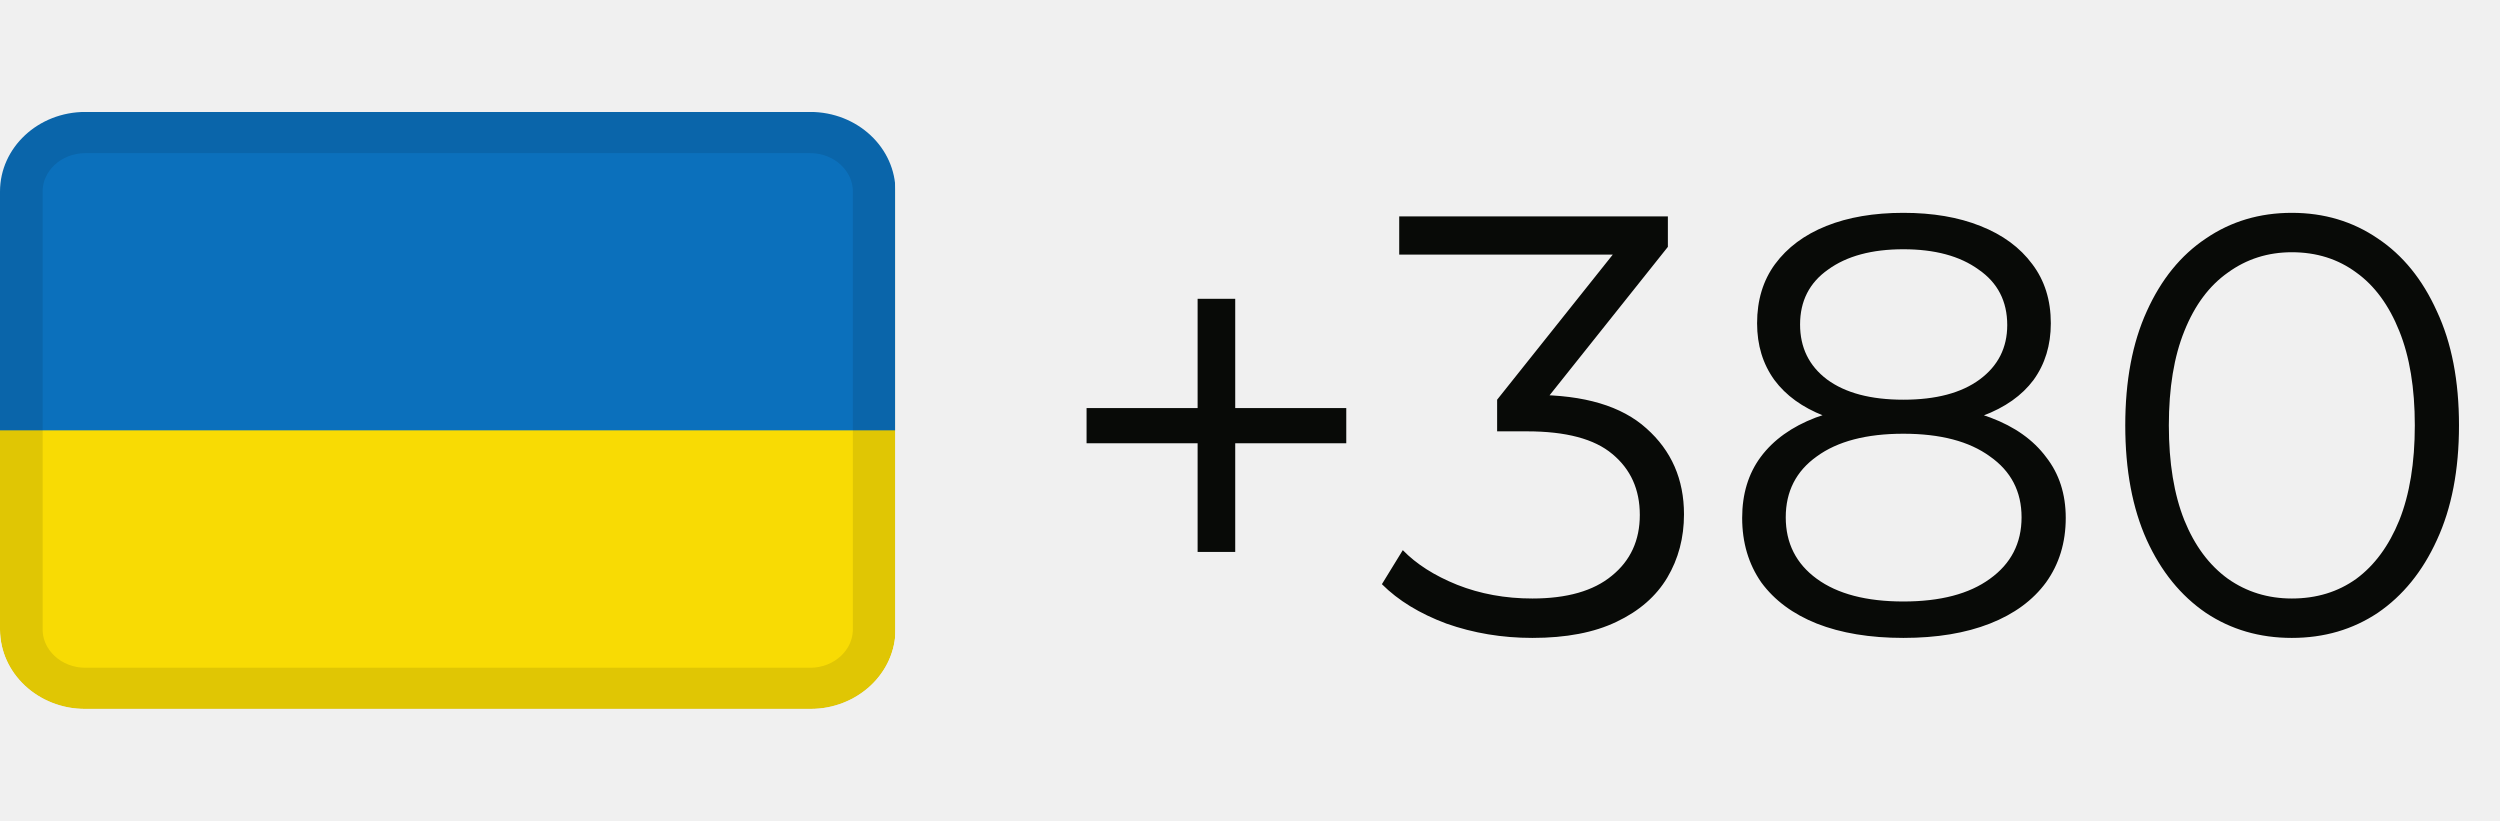
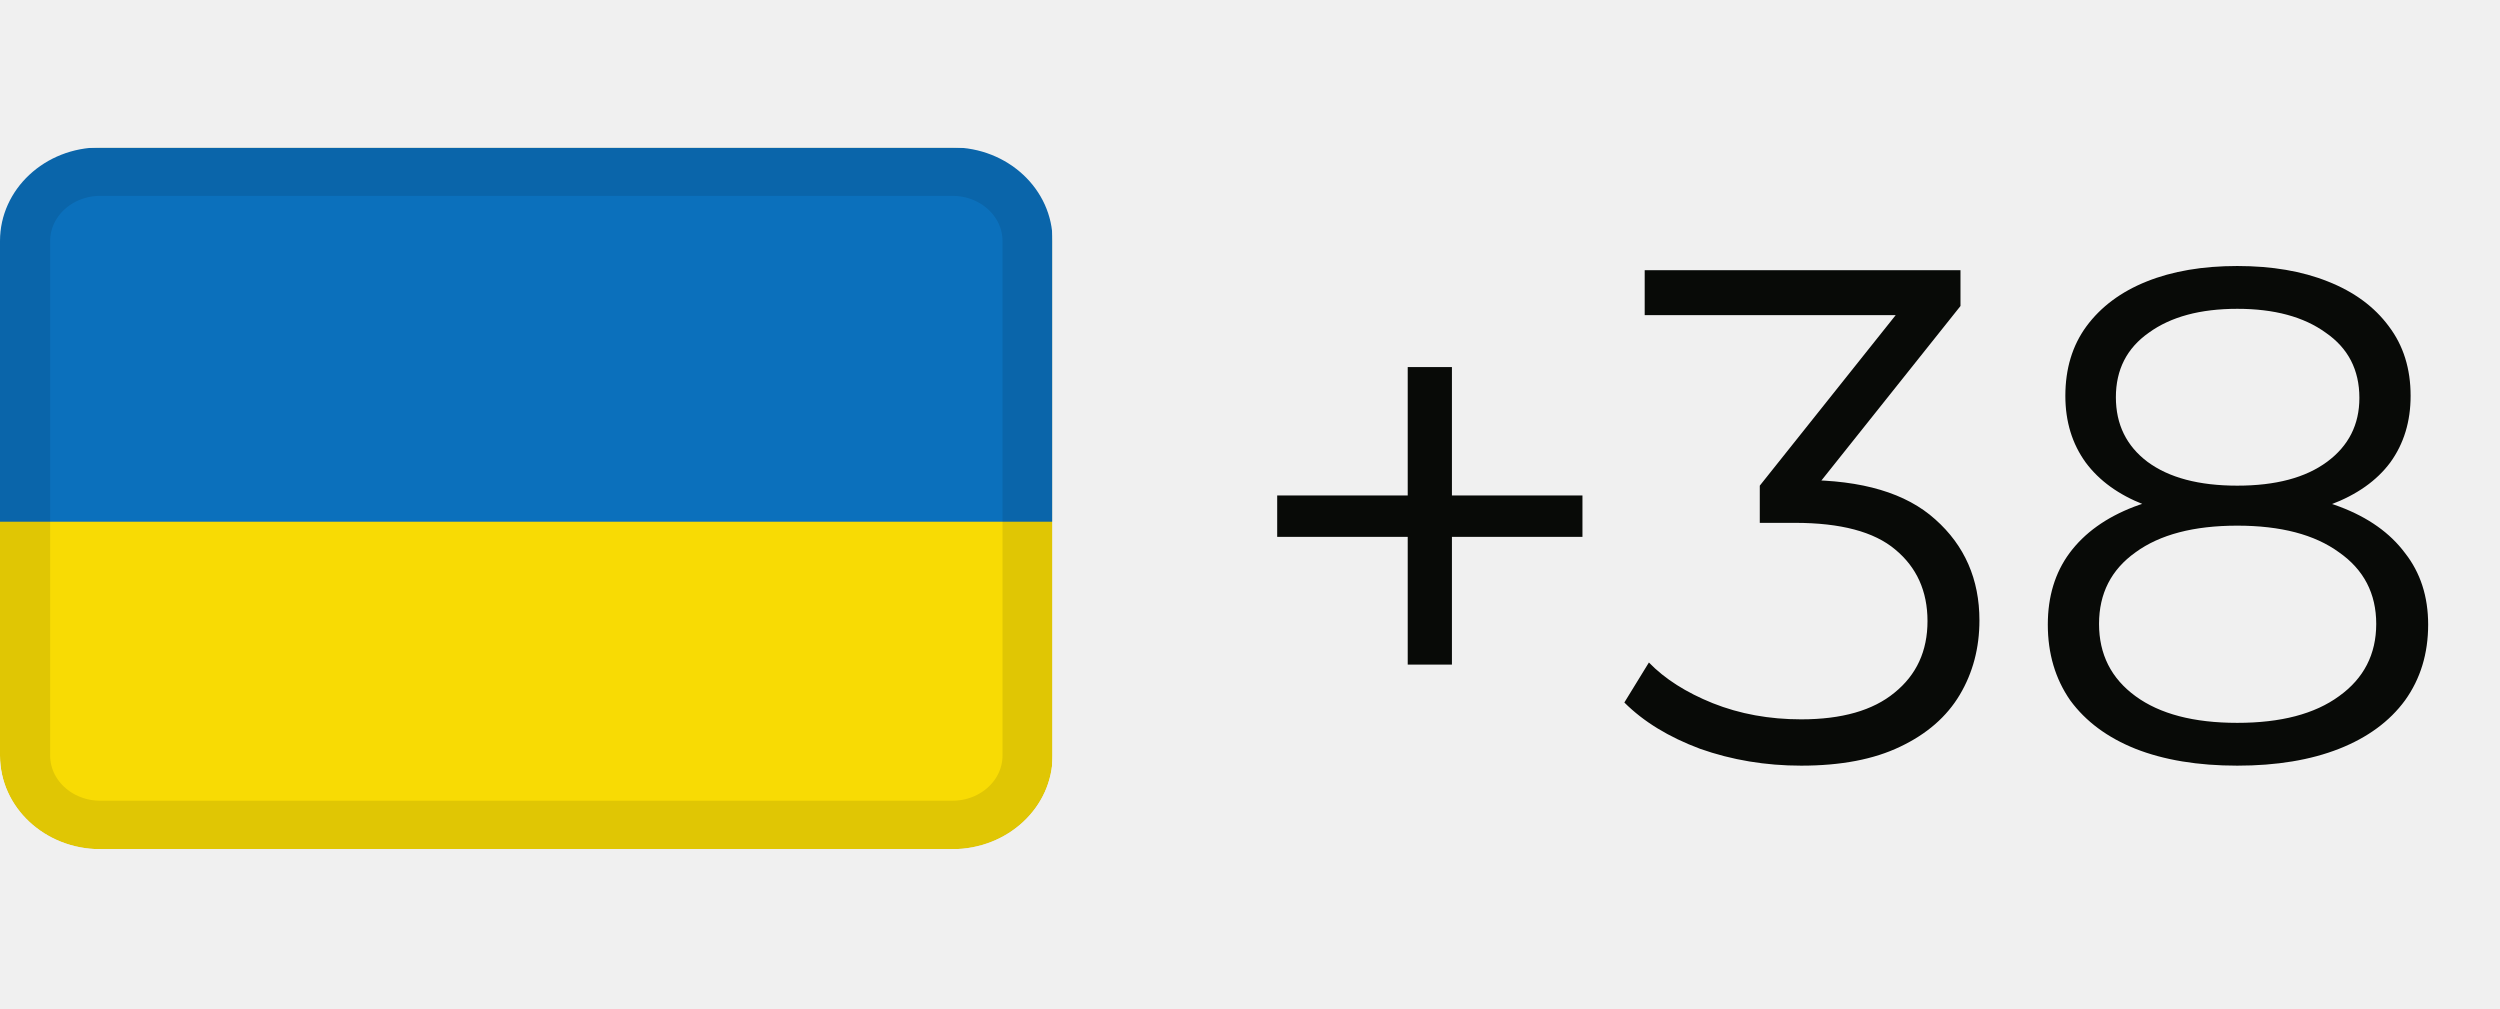
- <svg xmlns="http://www.w3.org/2000/svg" width="67" height="22" viewBox="0 0 67 22" fill="none">
-   <g clip-path="url(#clip0_482_18983)">
-     <mask id="mask0_482_18983" style="mask-type:alpha" maskUnits="userSpaceOnUse" x="0" y="3" width="24" height="16">
-       <path d="M21.714 3H2.286C1.023 3 0 3.955 0 5.133V16.867C0 18.045 1.023 19 2.286 19H21.714C22.977 19 24 18.045 24 16.867V5.133C24 3.955 22.977 3 21.714 3Z" fill="white" />
+ <svg xmlns="http://www.w3.org/2000/svg" width="57" height="23" viewBox="0 0 57 23" fill="none">
+   <g clip-path="url(#clip0_1258_16988)">
+     <mask id="mask0_1258_16988" style="mask-type:alpha" maskUnits="userSpaceOnUse" x="0" y="3" width="24" height="17">
+       <path d="M21.714 3.361H2.286C1.023 3.361 0 4.316 0 5.494V17.228C0 18.406 1.023 19.361 2.286 19.361H21.714C22.977 19.361 24 18.406 24 17.228V5.494C24 4.316 22.977 3.361 21.714 3.361Z" fill="white" />
    </mask>
-     <g mask="url(#mask0_482_18983)">
-       <path d="M21.714 3H2.286C1.023 3 0 3.955 0 5.133V16.867C0 18.045 1.023 19 2.286 19H21.714C22.977 19 24 18.045 24 16.867V5.133C24 3.955 22.977 3 21.714 3Z" fill="#F8DB04" />
-       <path fill-rule="evenodd" clip-rule="evenodd" d="M0 3H24V11.533H0V3Z" fill="#0B70BC" />
-       <path d="M21.714 3.533H2.286C1.339 3.533 0.571 4.25 0.571 5.133V16.867C0.571 17.75 1.339 18.467 2.286 18.467H21.714C22.661 18.467 23.428 17.75 23.428 16.867V5.133C23.428 4.25 22.661 3.533 21.714 3.533Z" stroke="black" stroke-opacity="0.1" stroke-width="1.143" />
+     <g mask="url(#mask0_1258_16988)">
+       <path d="M21.714 3.361H2.286C1.023 3.361 0 4.316 0 5.494V17.228C0 18.406 1.023 19.361 2.286 19.361H21.714C22.977 19.361 24 18.406 24 17.228V5.494C24 4.316 22.977 3.361 21.714 3.361Z" fill="#F8DB04" />
+       <path fill-rule="evenodd" clip-rule="evenodd" d="M0 3.361H24V11.895H0V3.361Z" fill="#0B70BC" />
+       <path d="M21.715 3.894H2.287C1.34 3.894 0.572 4.611 0.572 5.494V17.228C0.572 18.111 1.34 18.828 2.287 18.828H21.715C22.662 18.828 23.429 18.111 23.429 17.228V5.494C23.429 4.611 22.662 3.894 21.715 3.894Z" stroke="black" stroke-opacity="0.1" stroke-width="1.143" />
    </g>
  </g>
-   <path d="M32.096 14.792V8.008H33.104V14.792H32.096ZM29.12 11.88V10.936H36.08V11.88H29.12ZM41.067 17.096C40.256 17.096 39.488 16.968 38.763 16.712C38.048 16.445 37.472 16.093 37.035 15.656L37.595 14.744C37.957 15.117 38.443 15.427 39.051 15.672C39.669 15.917 40.341 16.04 41.067 16.04C41.995 16.04 42.704 15.837 43.195 15.432C43.696 15.027 43.947 14.483 43.947 13.8C43.947 13.117 43.701 12.573 43.211 12.168C42.731 11.763 41.968 11.56 40.923 11.56H40.123V10.712L43.579 6.376L43.739 6.824H37.499V5.8H44.699V6.616L41.243 10.952L40.683 10.584H41.115C42.459 10.584 43.461 10.883 44.123 11.48C44.795 12.077 45.131 12.845 45.131 13.784C45.131 14.413 44.981 14.979 44.683 15.48C44.384 15.981 43.931 16.376 43.323 16.664C42.725 16.952 41.973 17.096 41.067 17.096ZM51.01 17.096C50.114 17.096 49.34 16.968 48.69 16.712C48.05 16.456 47.554 16.088 47.202 15.608C46.861 15.117 46.69 14.541 46.69 13.88C46.69 13.24 46.855 12.696 47.186 12.248C47.527 11.789 48.018 11.437 48.658 11.192C49.309 10.947 50.093 10.824 51.01 10.824C51.916 10.824 52.695 10.947 53.346 11.192C53.996 11.437 54.492 11.789 54.834 12.248C55.186 12.696 55.362 13.24 55.362 13.88C55.362 14.541 55.186 15.117 54.834 15.608C54.482 16.088 53.98 16.456 53.33 16.712C52.679 16.968 51.906 17.096 51.01 17.096ZM51.01 16.12C52.002 16.12 52.775 15.917 53.33 15.512C53.895 15.107 54.178 14.557 54.178 13.864C54.178 13.171 53.895 12.627 53.33 12.232C52.775 11.827 52.002 11.624 51.01 11.624C50.018 11.624 49.245 11.827 48.69 12.232C48.135 12.627 47.858 13.171 47.858 13.864C47.858 14.557 48.135 15.107 48.69 15.512C49.245 15.917 50.018 16.12 51.01 16.12ZM51.01 11.48C50.178 11.48 49.468 11.368 48.882 11.144C48.306 10.92 47.863 10.6 47.554 10.184C47.245 9.757 47.09 9.251 47.09 8.664C47.09 8.045 47.25 7.517 47.57 7.08C47.901 6.632 48.359 6.291 48.946 6.056C49.532 5.821 50.221 5.704 51.01 5.704C51.799 5.704 52.487 5.821 53.074 6.056C53.671 6.291 54.135 6.632 54.466 7.08C54.797 7.517 54.962 8.045 54.962 8.664C54.962 9.251 54.807 9.757 54.498 10.184C54.188 10.6 53.735 10.92 53.138 11.144C52.551 11.368 51.842 11.48 51.01 11.48ZM51.01 10.712C51.885 10.712 52.567 10.531 53.058 10.168C53.548 9.805 53.794 9.32 53.794 8.712C53.794 8.072 53.538 7.576 53.026 7.224C52.525 6.861 51.852 6.68 51.01 6.68C50.167 6.68 49.495 6.861 48.994 7.224C48.492 7.576 48.242 8.067 48.242 8.696C48.242 9.315 48.482 9.805 48.962 10.168C49.453 10.531 50.135 10.712 51.01 10.712ZM61.421 17.096C60.557 17.096 59.789 16.872 59.117 16.424C58.445 15.965 57.917 15.315 57.533 14.472C57.149 13.619 56.957 12.595 56.957 11.4C56.957 10.205 57.149 9.187 57.533 8.344C57.917 7.491 58.445 6.84 59.117 6.392C59.789 5.933 60.557 5.704 61.421 5.704C62.285 5.704 63.053 5.933 63.725 6.392C64.397 6.84 64.925 7.491 65.309 8.344C65.704 9.187 65.901 10.205 65.901 11.4C65.901 12.595 65.704 13.619 65.309 14.472C64.925 15.315 64.397 15.965 63.725 16.424C63.053 16.872 62.285 17.096 61.421 17.096ZM61.421 16.04C62.082 16.04 62.658 15.864 63.149 15.512C63.64 15.149 64.024 14.627 64.301 13.944C64.578 13.251 64.717 12.403 64.717 11.4C64.717 10.397 64.578 9.555 64.301 8.872C64.024 8.179 63.64 7.656 63.149 7.304C62.658 6.941 62.082 6.76 61.421 6.76C60.781 6.76 60.21 6.941 59.709 7.304C59.208 7.656 58.818 8.179 58.541 8.872C58.264 9.555 58.125 10.397 58.125 11.4C58.125 12.403 58.264 13.251 58.541 13.944C58.818 14.627 59.208 15.149 59.709 15.512C60.21 15.864 60.781 16.04 61.421 16.04Z" fill="#080A07" />
+   <path d="M32.096 15.153V8.369H33.104V15.153H32.096ZM29.12 12.241V11.297H36.08V12.241H29.12ZM41.067 17.457C40.256 17.457 39.488 17.329 38.763 17.073C38.048 16.806 37.472 16.454 37.035 16.017L37.595 15.105C37.957 15.479 38.443 15.788 39.051 16.033C39.669 16.279 40.341 16.401 41.067 16.401C41.995 16.401 42.704 16.198 43.195 15.793C43.696 15.388 43.947 14.844 43.947 14.161C43.947 13.479 43.701 12.934 43.211 12.529C42.731 12.124 41.968 11.921 40.923 11.921H40.123V11.073L43.579 6.737L43.739 7.185H37.499V6.161H44.699V6.977L41.243 11.313L40.683 10.945H41.115C42.459 10.945 43.461 11.244 44.123 11.841C44.795 12.438 45.131 13.207 45.131 14.145C45.131 14.774 44.981 15.34 44.683 15.841C44.384 16.343 43.931 16.737 43.323 17.025C42.725 17.313 41.973 17.457 41.067 17.457ZM51.01 17.457C50.114 17.457 49.34 17.329 48.69 17.073C48.05 16.817 47.554 16.449 47.202 15.969C46.861 15.479 46.69 14.902 46.69 14.241C46.69 13.601 46.855 13.057 47.186 12.609C47.527 12.15 48.018 11.799 48.658 11.553C49.309 11.308 50.093 11.185 51.01 11.185C51.916 11.185 52.695 11.308 53.346 11.553C53.996 11.799 54.492 12.15 54.834 12.609C55.186 13.057 55.362 13.601 55.362 14.241C55.362 14.902 55.186 15.479 54.834 15.969C54.482 16.449 53.98 16.817 53.33 17.073C52.679 17.329 51.906 17.457 51.01 17.457ZM51.01 16.481C52.002 16.481 52.775 16.279 53.33 15.873C53.895 15.468 54.178 14.918 54.178 14.225C54.178 13.532 53.895 12.988 53.33 12.593C52.775 12.188 52.002 11.985 51.01 11.985C50.018 11.985 49.245 12.188 48.69 12.593C48.135 12.988 47.858 13.532 47.858 14.225C47.858 14.918 48.135 15.468 48.69 15.873C49.245 16.279 50.018 16.481 51.01 16.481ZM51.01 11.841C50.178 11.841 49.468 11.729 48.882 11.505C48.306 11.281 47.863 10.961 47.554 10.545C47.245 10.118 47.09 9.612 47.09 9.025C47.09 8.406 47.25 7.878 47.57 7.441C47.901 6.993 48.359 6.652 48.946 6.417C49.532 6.182 50.221 6.065 51.01 6.065C51.799 6.065 52.487 6.182 53.074 6.417C53.671 6.652 54.135 6.993 54.466 7.441C54.797 7.878 54.962 8.406 54.962 9.025C54.962 9.612 54.807 10.118 54.498 10.545C54.188 10.961 53.735 11.281 53.138 11.505C52.551 11.729 51.842 11.841 51.01 11.841ZM51.01 11.073C51.885 11.073 52.567 10.892 53.058 10.529C53.548 10.166 53.794 9.681 53.794 9.073C53.794 8.433 53.538 7.937 53.026 7.585C52.525 7.222 51.852 7.041 51.01 7.041C50.167 7.041 49.495 7.222 48.994 7.585C48.492 7.937 48.242 8.428 48.242 9.057C48.242 9.676 48.482 10.166 48.962 10.529C49.453 10.892 50.135 11.073 51.01 11.073Z" fill="#080A07" />
  <defs>
-     <clipPath id="clip0_482_18983">
-       <rect width="24" height="16" fill="white" transform="translate(0 3)" />
+     <clipPath id="clip0_1258_16988">
+       <rect width="24" height="16" fill="white" transform="translate(0 3.36115)" />
    </clipPath>
  </defs>
</svg>
